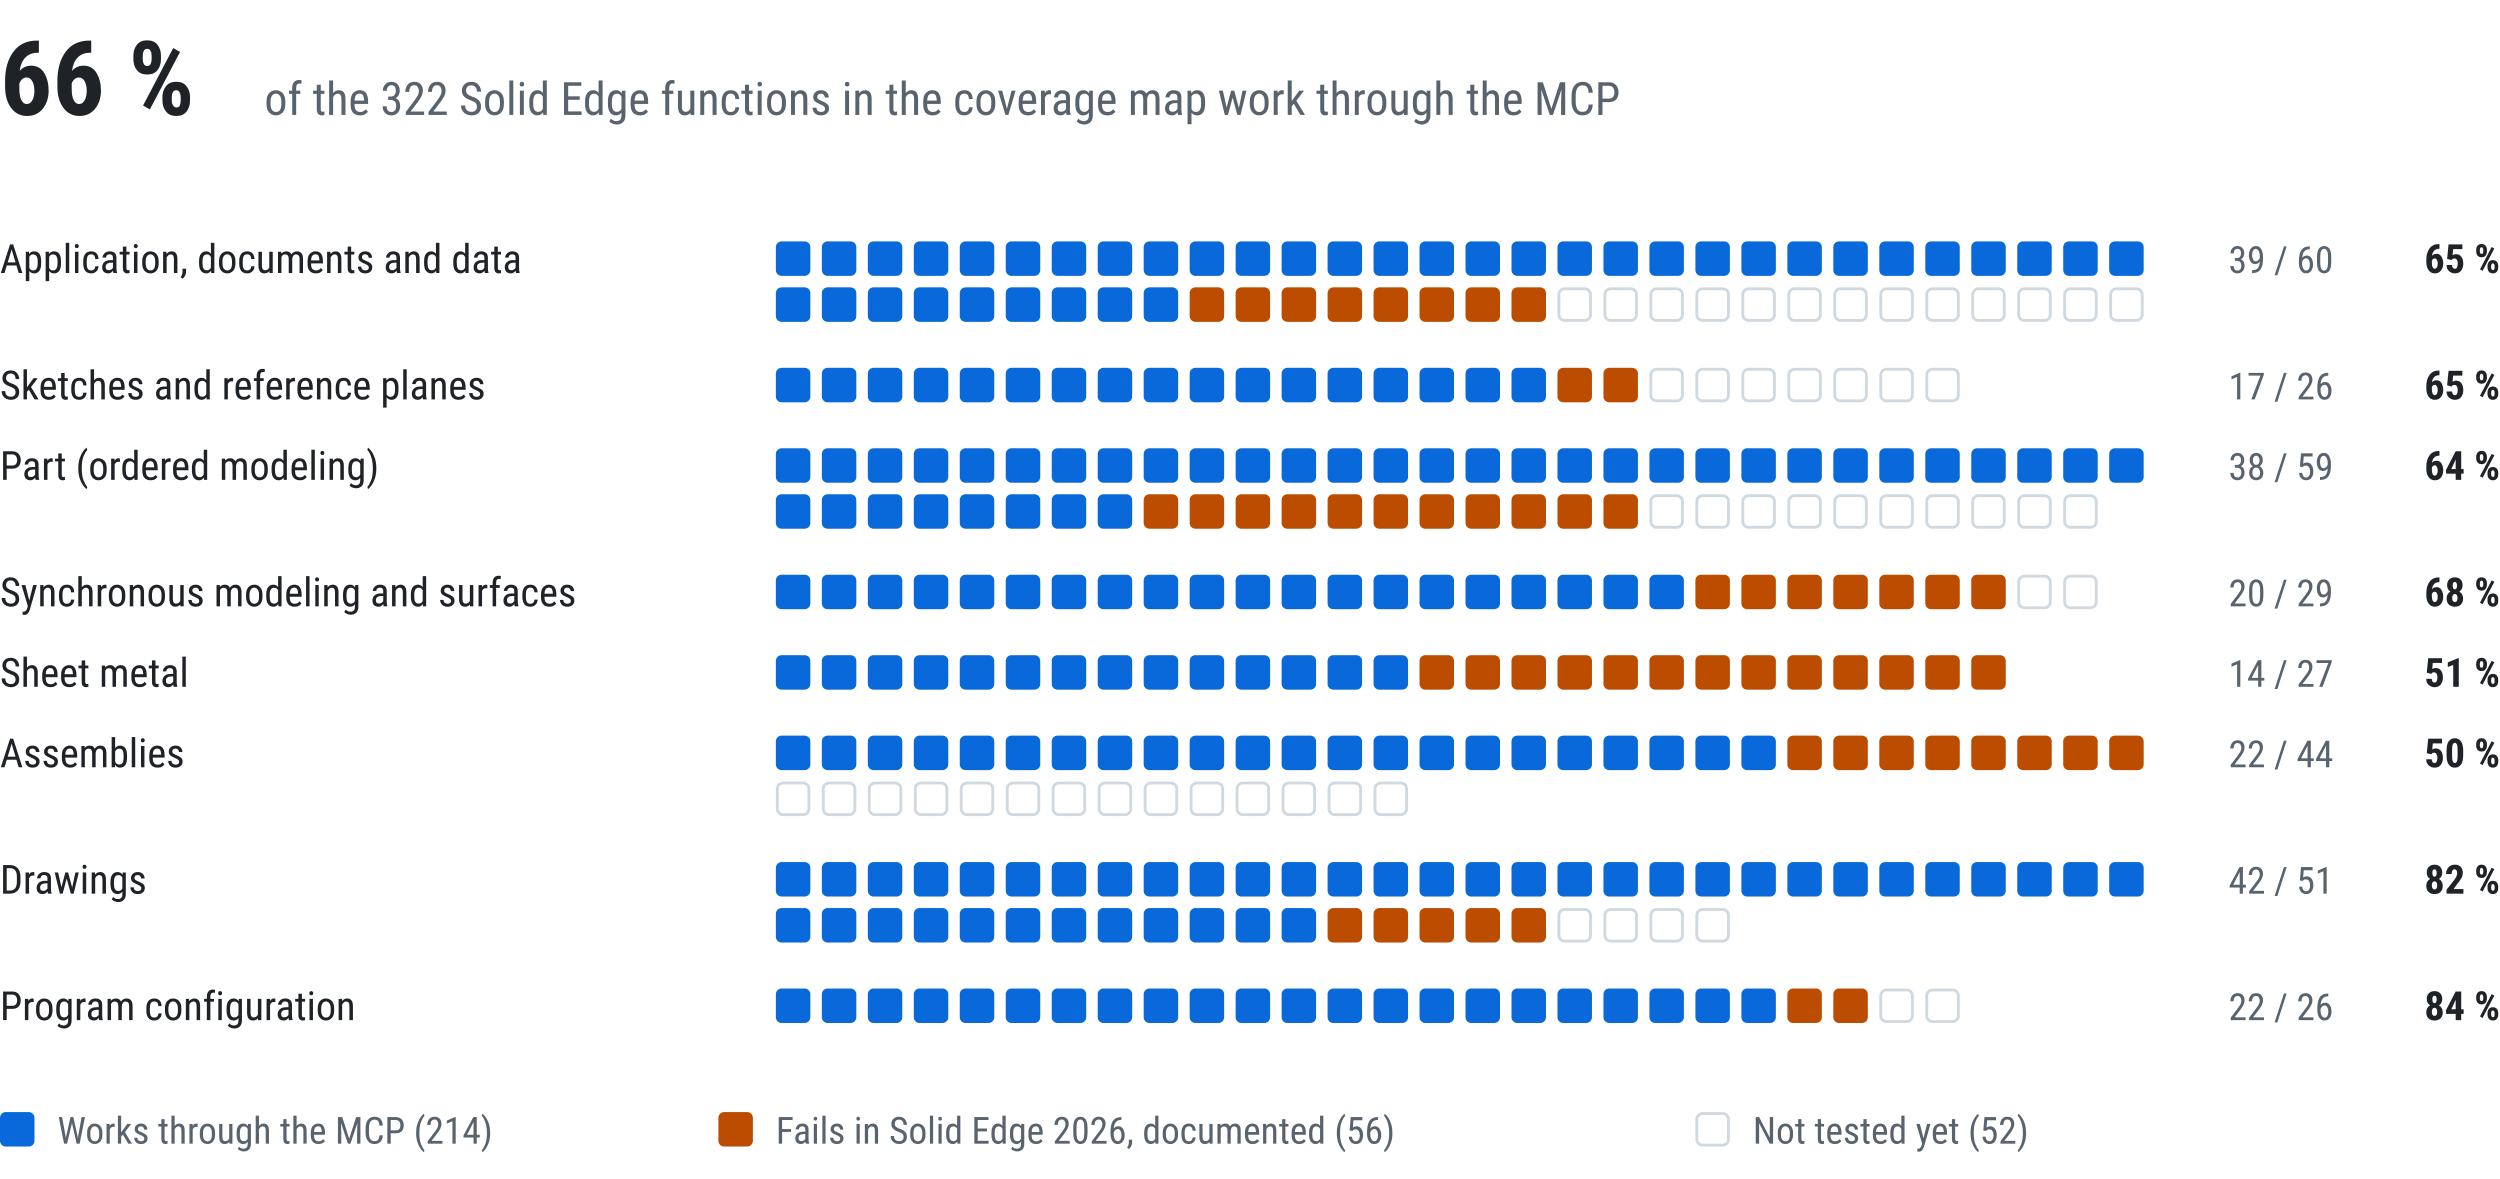
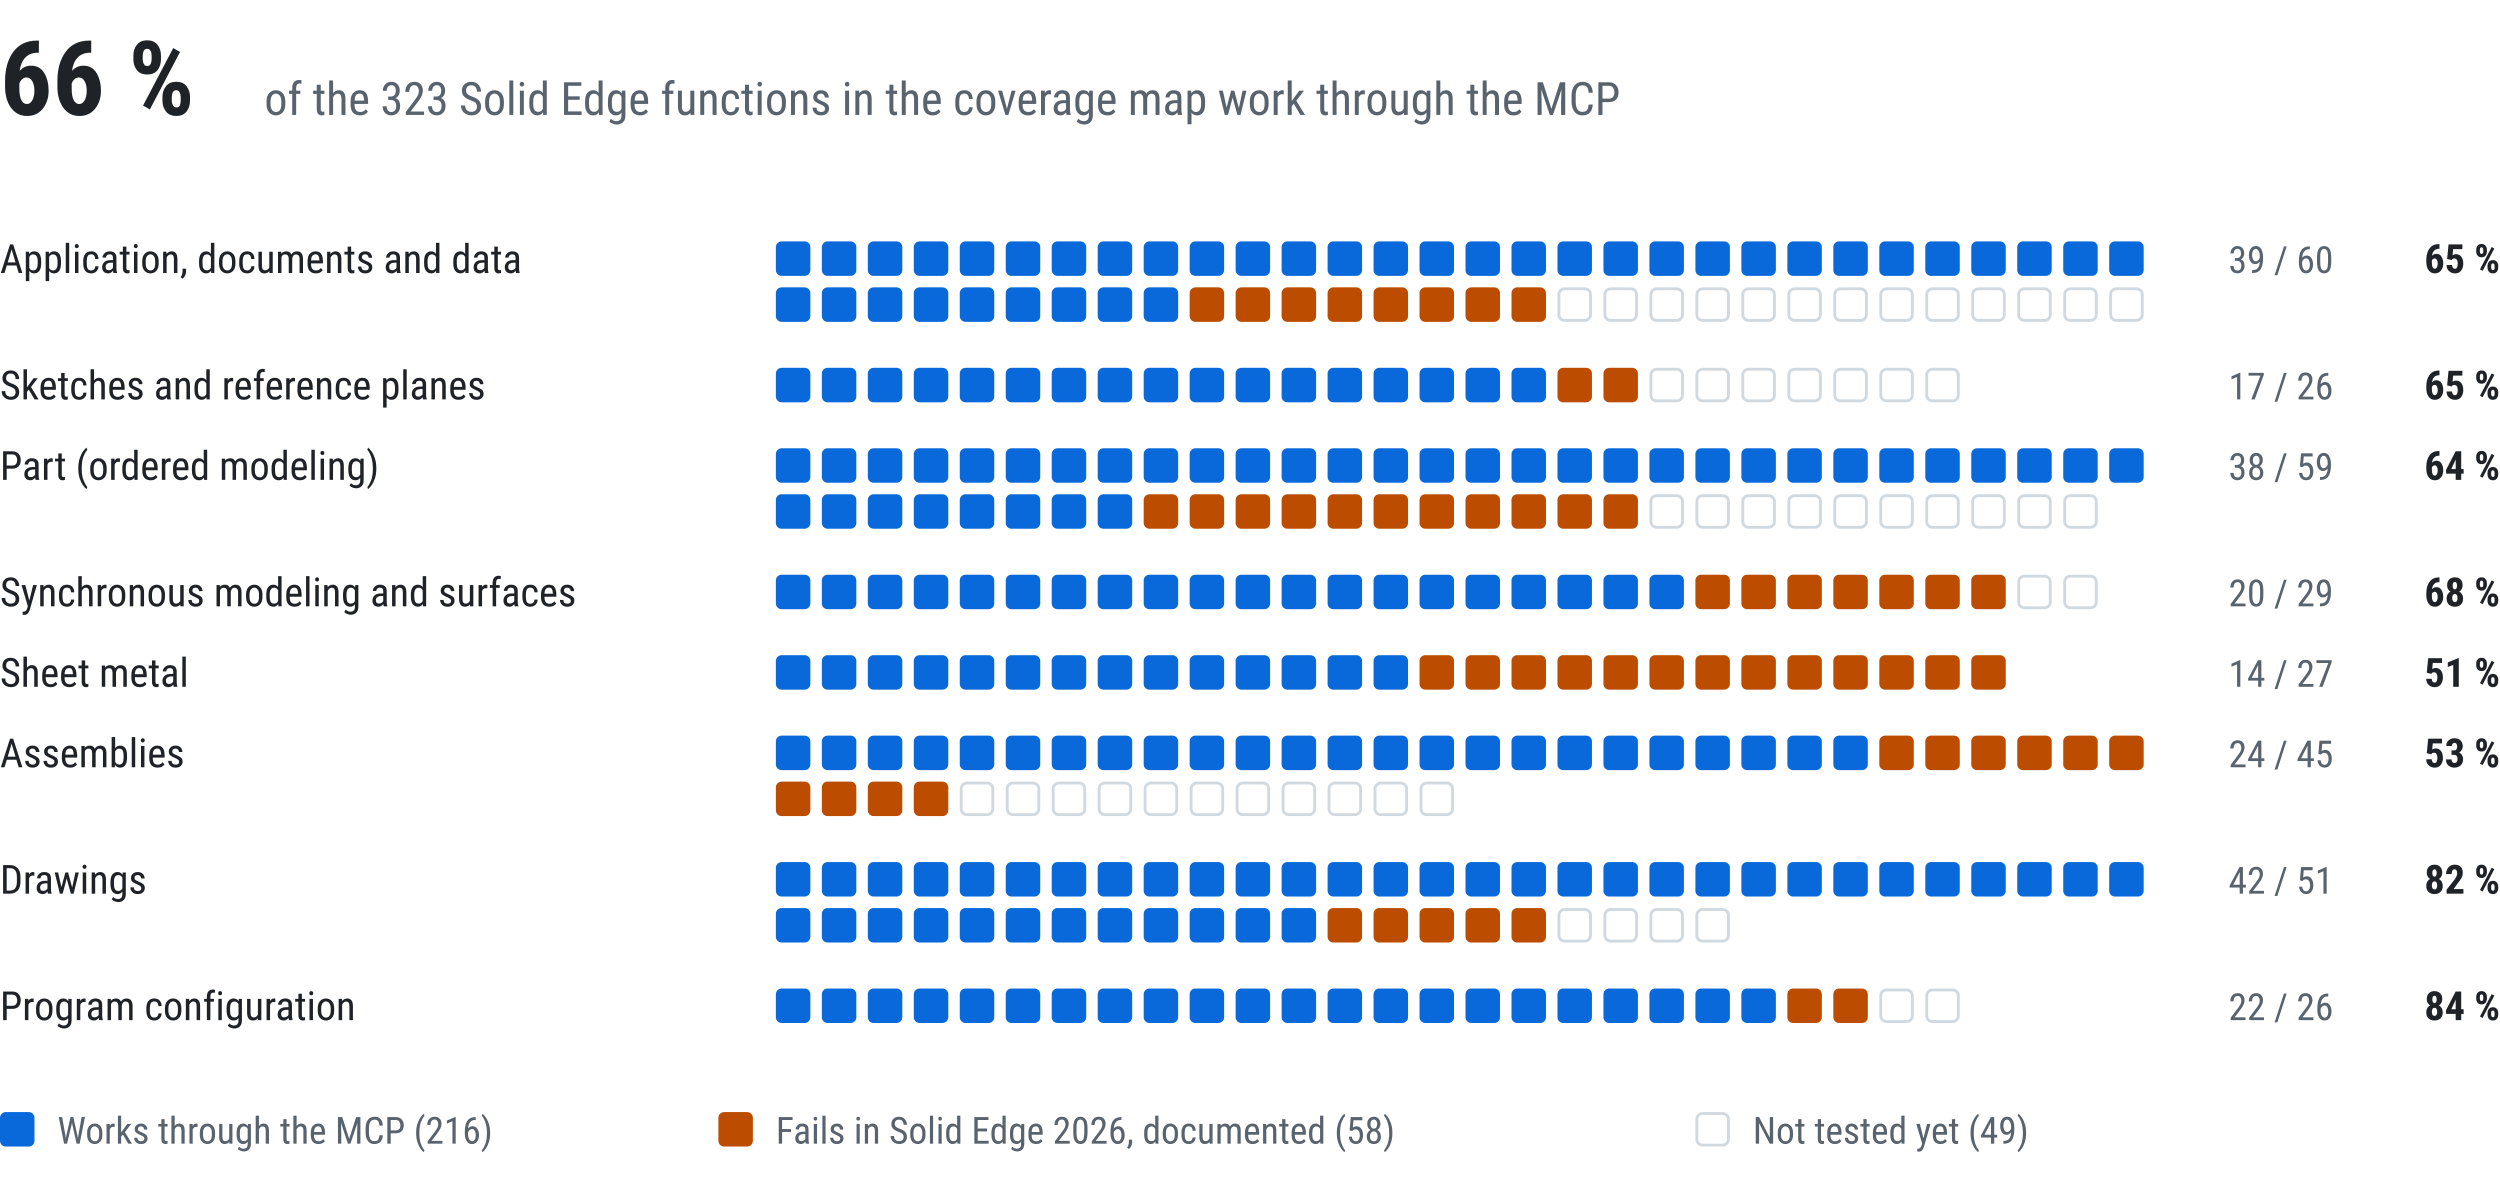
<svg xmlns="http://www.w3.org/2000/svg" width="870" height="410" viewBox="0 0 870 410" role="img" aria-labelledby="title desc">
  <g font-family="Bahnschrift, 'DIN Alternate', 'DIN 1451', D-DIN, Barlow, 'Roboto Condensed', 'Arial Narrow', sans-serif">
    <text x="0" y="40" font-size="36" font-weight="600" fill="#1f2328">66 %</text>
-     <text x="92" y="40" font-size="16" fill="#59636e">of the 322 Solid Edge functions in the coverage map work through the MCP</text>
+     <text x="92" y="40" font-size="16" fill="#59636e">of the 323 Solid Edge functions in the coverage map work through the MCP</text>
    <text x="0" y="95" font-size="14" fill="#1f2328">Application, documents and data</text>
    <rect x="270" y="84" width="12" height="12" rx="2" fill="#0969da" />
    <rect x="286" y="84" width="12" height="12" rx="2" fill="#0969da" />
    <rect x="302" y="84" width="12" height="12" rx="2" fill="#0969da" />
    <rect x="318" y="84" width="12" height="12" rx="2" fill="#0969da" />
    <rect x="334" y="84" width="12" height="12" rx="2" fill="#0969da" />
    <rect x="350" y="84" width="12" height="12" rx="2" fill="#0969da" />
    <rect x="366" y="84" width="12" height="12" rx="2" fill="#0969da" />
    <rect x="382" y="84" width="12" height="12" rx="2" fill="#0969da" />
    <rect x="398" y="84" width="12" height="12" rx="2" fill="#0969da" />
    <rect x="414" y="84" width="12" height="12" rx="2" fill="#0969da" />
    <rect x="430" y="84" width="12" height="12" rx="2" fill="#0969da" />
    <rect x="446" y="84" width="12" height="12" rx="2" fill="#0969da" />
    <rect x="462" y="84" width="12" height="12" rx="2" fill="#0969da" />
    <rect x="478" y="84" width="12" height="12" rx="2" fill="#0969da" />
    <rect x="494" y="84" width="12" height="12" rx="2" fill="#0969da" />
    <rect x="510" y="84" width="12" height="12" rx="2" fill="#0969da" />
    <rect x="526" y="84" width="12" height="12" rx="2" fill="#0969da" />
    <rect x="542" y="84" width="12" height="12" rx="2" fill="#0969da" />
    <rect x="558" y="84" width="12" height="12" rx="2" fill="#0969da" />
    <rect x="574" y="84" width="12" height="12" rx="2" fill="#0969da" />
    <rect x="590" y="84" width="12" height="12" rx="2" fill="#0969da" />
    <rect x="606" y="84" width="12" height="12" rx="2" fill="#0969da" />
    <rect x="622" y="84" width="12" height="12" rx="2" fill="#0969da" />
    <rect x="638" y="84" width="12" height="12" rx="2" fill="#0969da" />
    <rect x="654" y="84" width="12" height="12" rx="2" fill="#0969da" />
    <rect x="670" y="84" width="12" height="12" rx="2" fill="#0969da" />
    <rect x="686" y="84" width="12" height="12" rx="2" fill="#0969da" />
    <rect x="702" y="84" width="12" height="12" rx="2" fill="#0969da" />
    <rect x="718" y="84" width="12" height="12" rx="2" fill="#0969da" />
    <rect x="734" y="84" width="12" height="12" rx="2" fill="#0969da" />
    <rect x="270" y="100" width="12" height="12" rx="2" fill="#0969da" />
    <rect x="286" y="100" width="12" height="12" rx="2" fill="#0969da" />
    <rect x="302" y="100" width="12" height="12" rx="2" fill="#0969da" />
    <rect x="318" y="100" width="12" height="12" rx="2" fill="#0969da" />
    <rect x="334" y="100" width="12" height="12" rx="2" fill="#0969da" />
    <rect x="350" y="100" width="12" height="12" rx="2" fill="#0969da" />
    <rect x="366" y="100" width="12" height="12" rx="2" fill="#0969da" />
    <rect x="382" y="100" width="12" height="12" rx="2" fill="#0969da" />
    <rect x="398" y="100" width="12" height="12" rx="2" fill="#0969da" />
    <rect x="414" y="100" width="12" height="12" rx="2" fill="#bc4c00" />
    <rect x="430" y="100" width="12" height="12" rx="2" fill="#bc4c00" />
    <rect x="446" y="100" width="12" height="12" rx="2" fill="#bc4c00" />
    <rect x="462" y="100" width="12" height="12" rx="2" fill="#bc4c00" />
    <rect x="478" y="100" width="12" height="12" rx="2" fill="#bc4c00" />
    <rect x="494" y="100" width="12" height="12" rx="2" fill="#bc4c00" />
    <rect x="510" y="100" width="12" height="12" rx="2" fill="#bc4c00" />
    <rect x="526" y="100" width="12" height="12" rx="2" fill="#bc4c00" />
    <rect x="542.5" y="100.5" width="11" height="11" rx="2" fill="none" stroke="#d1d9e0" />
    <rect x="558.5" y="100.5" width="11" height="11" rx="2" fill="none" stroke="#d1d9e0" />
    <rect x="574.5" y="100.5" width="11" height="11" rx="2" fill="none" stroke="#d1d9e0" />
    <rect x="590.5" y="100.5" width="11" height="11" rx="2" fill="none" stroke="#d1d9e0" />
    <rect x="606.5" y="100.5" width="11" height="11" rx="2" fill="none" stroke="#d1d9e0" />
    <rect x="622.5" y="100.5" width="11" height="11" rx="2" fill="none" stroke="#d1d9e0" />
    <rect x="638.5" y="100.5" width="11" height="11" rx="2" fill="none" stroke="#d1d9e0" />
    <rect x="654.5" y="100.5" width="11" height="11" rx="2" fill="none" stroke="#d1d9e0" />
    <rect x="670.5" y="100.5" width="11" height="11" rx="2" fill="none" stroke="#d1d9e0" />
    <rect x="686.5" y="100.5" width="11" height="11" rx="2" fill="none" stroke="#d1d9e0" />
    <rect x="702.5" y="100.5" width="11" height="11" rx="2" fill="none" stroke="#d1d9e0" />
    <rect x="718.5" y="100.5" width="11" height="11" rx="2" fill="none" stroke="#d1d9e0" />
    <rect x="734.5" y="100.5" width="11" height="11" rx="2" fill="none" stroke="#d1d9e0" />
    <text x="812" y="95" font-size="13" text-anchor="end" fill="#59636e">39 / 60</text>
    <text x="870" y="95" font-size="14" font-weight="600" text-anchor="end" fill="#1f2328">65 %</text>
    <text x="0" y="139" font-size="14" fill="#1f2328">Sketches and reference planes</text>
    <rect x="270" y="128" width="12" height="12" rx="2" fill="#0969da" />
    <rect x="286" y="128" width="12" height="12" rx="2" fill="#0969da" />
    <rect x="302" y="128" width="12" height="12" rx="2" fill="#0969da" />
    <rect x="318" y="128" width="12" height="12" rx="2" fill="#0969da" />
    <rect x="334" y="128" width="12" height="12" rx="2" fill="#0969da" />
    <rect x="350" y="128" width="12" height="12" rx="2" fill="#0969da" />
    <rect x="366" y="128" width="12" height="12" rx="2" fill="#0969da" />
    <rect x="382" y="128" width="12" height="12" rx="2" fill="#0969da" />
    <rect x="398" y="128" width="12" height="12" rx="2" fill="#0969da" />
    <rect x="414" y="128" width="12" height="12" rx="2" fill="#0969da" />
    <rect x="430" y="128" width="12" height="12" rx="2" fill="#0969da" />
    <rect x="446" y="128" width="12" height="12" rx="2" fill="#0969da" />
    <rect x="462" y="128" width="12" height="12" rx="2" fill="#0969da" />
    <rect x="478" y="128" width="12" height="12" rx="2" fill="#0969da" />
    <rect x="494" y="128" width="12" height="12" rx="2" fill="#0969da" />
    <rect x="510" y="128" width="12" height="12" rx="2" fill="#0969da" />
    <rect x="526" y="128" width="12" height="12" rx="2" fill="#0969da" />
    <rect x="542" y="128" width="12" height="12" rx="2" fill="#bc4c00" />
    <rect x="558" y="128" width="12" height="12" rx="2" fill="#bc4c00" />
    <rect x="574.5" y="128.5" width="11" height="11" rx="2" fill="none" stroke="#d1d9e0" />
    <rect x="590.5" y="128.5" width="11" height="11" rx="2" fill="none" stroke="#d1d9e0" />
    <rect x="606.5" y="128.5" width="11" height="11" rx="2" fill="none" stroke="#d1d9e0" />
    <rect x="622.5" y="128.5" width="11" height="11" rx="2" fill="none" stroke="#d1d9e0" />
    <rect x="638.5" y="128.5" width="11" height="11" rx="2" fill="none" stroke="#d1d9e0" />
    <rect x="654.5" y="128.5" width="11" height="11" rx="2" fill="none" stroke="#d1d9e0" />
    <rect x="670.5" y="128.5" width="11" height="11" rx="2" fill="none" stroke="#d1d9e0" />
    <text x="812" y="139" font-size="13" text-anchor="end" fill="#59636e">17 / 26</text>
    <text x="870" y="139" font-size="14" font-weight="600" text-anchor="end" fill="#1f2328">65 %</text>
    <text x="0" y="167" font-size="14" fill="#1f2328">Part (ordered modeling)</text>
    <rect x="270" y="156" width="12" height="12" rx="2" fill="#0969da" />
    <rect x="286" y="156" width="12" height="12" rx="2" fill="#0969da" />
    <rect x="302" y="156" width="12" height="12" rx="2" fill="#0969da" />
    <rect x="318" y="156" width="12" height="12" rx="2" fill="#0969da" />
    <rect x="334" y="156" width="12" height="12" rx="2" fill="#0969da" />
    <rect x="350" y="156" width="12" height="12" rx="2" fill="#0969da" />
    <rect x="366" y="156" width="12" height="12" rx="2" fill="#0969da" />
    <rect x="382" y="156" width="12" height="12" rx="2" fill="#0969da" />
    <rect x="398" y="156" width="12" height="12" rx="2" fill="#0969da" />
    <rect x="414" y="156" width="12" height="12" rx="2" fill="#0969da" />
    <rect x="430" y="156" width="12" height="12" rx="2" fill="#0969da" />
    <rect x="446" y="156" width="12" height="12" rx="2" fill="#0969da" />
    <rect x="462" y="156" width="12" height="12" rx="2" fill="#0969da" />
    <rect x="478" y="156" width="12" height="12" rx="2" fill="#0969da" />
    <rect x="494" y="156" width="12" height="12" rx="2" fill="#0969da" />
    <rect x="510" y="156" width="12" height="12" rx="2" fill="#0969da" />
    <rect x="526" y="156" width="12" height="12" rx="2" fill="#0969da" />
    <rect x="542" y="156" width="12" height="12" rx="2" fill="#0969da" />
    <rect x="558" y="156" width="12" height="12" rx="2" fill="#0969da" />
    <rect x="574" y="156" width="12" height="12" rx="2" fill="#0969da" />
    <rect x="590" y="156" width="12" height="12" rx="2" fill="#0969da" />
    <rect x="606" y="156" width="12" height="12" rx="2" fill="#0969da" />
    <rect x="622" y="156" width="12" height="12" rx="2" fill="#0969da" />
    <rect x="638" y="156" width="12" height="12" rx="2" fill="#0969da" />
    <rect x="654" y="156" width="12" height="12" rx="2" fill="#0969da" />
    <rect x="670" y="156" width="12" height="12" rx="2" fill="#0969da" />
    <rect x="686" y="156" width="12" height="12" rx="2" fill="#0969da" />
    <rect x="702" y="156" width="12" height="12" rx="2" fill="#0969da" />
    <rect x="718" y="156" width="12" height="12" rx="2" fill="#0969da" />
    <rect x="734" y="156" width="12" height="12" rx="2" fill="#0969da" />
    <rect x="270" y="172" width="12" height="12" rx="2" fill="#0969da" />
    <rect x="286" y="172" width="12" height="12" rx="2" fill="#0969da" />
    <rect x="302" y="172" width="12" height="12" rx="2" fill="#0969da" />
    <rect x="318" y="172" width="12" height="12" rx="2" fill="#0969da" />
    <rect x="334" y="172" width="12" height="12" rx="2" fill="#0969da" />
    <rect x="350" y="172" width="12" height="12" rx="2" fill="#0969da" />
    <rect x="366" y="172" width="12" height="12" rx="2" fill="#0969da" />
    <rect x="382" y="172" width="12" height="12" rx="2" fill="#0969da" />
    <rect x="398" y="172" width="12" height="12" rx="2" fill="#bc4c00" />
    <rect x="414" y="172" width="12" height="12" rx="2" fill="#bc4c00" />
    <rect x="430" y="172" width="12" height="12" rx="2" fill="#bc4c00" />
    <rect x="446" y="172" width="12" height="12" rx="2" fill="#bc4c00" />
    <rect x="462" y="172" width="12" height="12" rx="2" fill="#bc4c00" />
    <rect x="478" y="172" width="12" height="12" rx="2" fill="#bc4c00" />
    <rect x="494" y="172" width="12" height="12" rx="2" fill="#bc4c00" />
    <rect x="510" y="172" width="12" height="12" rx="2" fill="#bc4c00" />
    <rect x="526" y="172" width="12" height="12" rx="2" fill="#bc4c00" />
    <rect x="542" y="172" width="12" height="12" rx="2" fill="#bc4c00" />
    <rect x="558" y="172" width="12" height="12" rx="2" fill="#bc4c00" />
    <rect x="574.5" y="172.5" width="11" height="11" rx="2" fill="none" stroke="#d1d9e0" />
    <rect x="590.5" y="172.5" width="11" height="11" rx="2" fill="none" stroke="#d1d9e0" />
    <rect x="606.5" y="172.5" width="11" height="11" rx="2" fill="none" stroke="#d1d9e0" />
    <rect x="622.5" y="172.5" width="11" height="11" rx="2" fill="none" stroke="#d1d9e0" />
    <rect x="638.5" y="172.5" width="11" height="11" rx="2" fill="none" stroke="#d1d9e0" />
    <rect x="654.5" y="172.5" width="11" height="11" rx="2" fill="none" stroke="#d1d9e0" />
    <rect x="670.5" y="172.5" width="11" height="11" rx="2" fill="none" stroke="#d1d9e0" />
    <rect x="686.5" y="172.5" width="11" height="11" rx="2" fill="none" stroke="#d1d9e0" />
    <rect x="702.5" y="172.5" width="11" height="11" rx="2" fill="none" stroke="#d1d9e0" />
    <rect x="718.5" y="172.5" width="11" height="11" rx="2" fill="none" stroke="#d1d9e0" />
    <text x="812" y="167" font-size="13" text-anchor="end" fill="#59636e">38 / 59</text>
    <text x="870" y="167" font-size="14" font-weight="600" text-anchor="end" fill="#1f2328">64 %</text>
    <text x="0" y="211" font-size="14" fill="#1f2328">Synchronous modeling and surfaces</text>
    <rect x="270" y="200" width="12" height="12" rx="2" fill="#0969da" />
    <rect x="286" y="200" width="12" height="12" rx="2" fill="#0969da" />
    <rect x="302" y="200" width="12" height="12" rx="2" fill="#0969da" />
    <rect x="318" y="200" width="12" height="12" rx="2" fill="#0969da" />
    <rect x="334" y="200" width="12" height="12" rx="2" fill="#0969da" />
    <rect x="350" y="200" width="12" height="12" rx="2" fill="#0969da" />
    <rect x="366" y="200" width="12" height="12" rx="2" fill="#0969da" />
    <rect x="382" y="200" width="12" height="12" rx="2" fill="#0969da" />
    <rect x="398" y="200" width="12" height="12" rx="2" fill="#0969da" />
    <rect x="414" y="200" width="12" height="12" rx="2" fill="#0969da" />
    <rect x="430" y="200" width="12" height="12" rx="2" fill="#0969da" />
    <rect x="446" y="200" width="12" height="12" rx="2" fill="#0969da" />
    <rect x="462" y="200" width="12" height="12" rx="2" fill="#0969da" />
    <rect x="478" y="200" width="12" height="12" rx="2" fill="#0969da" />
    <rect x="494" y="200" width="12" height="12" rx="2" fill="#0969da" />
    <rect x="510" y="200" width="12" height="12" rx="2" fill="#0969da" />
    <rect x="526" y="200" width="12" height="12" rx="2" fill="#0969da" />
    <rect x="542" y="200" width="12" height="12" rx="2" fill="#0969da" />
    <rect x="558" y="200" width="12" height="12" rx="2" fill="#0969da" />
    <rect x="574" y="200" width="12" height="12" rx="2" fill="#0969da" />
    <rect x="590" y="200" width="12" height="12" rx="2" fill="#bc4c00" />
    <rect x="606" y="200" width="12" height="12" rx="2" fill="#bc4c00" />
    <rect x="622" y="200" width="12" height="12" rx="2" fill="#bc4c00" />
    <rect x="638" y="200" width="12" height="12" rx="2" fill="#bc4c00" />
    <rect x="654" y="200" width="12" height="12" rx="2" fill="#bc4c00" />
    <rect x="670" y="200" width="12" height="12" rx="2" fill="#bc4c00" />
    <rect x="686" y="200" width="12" height="12" rx="2" fill="#bc4c00" />
    <rect x="702.5" y="200.5" width="11" height="11" rx="2" fill="none" stroke="#d1d9e0" />
    <rect x="718.5" y="200.5" width="11" height="11" rx="2" fill="none" stroke="#d1d9e0" />
    <text x="812" y="211" font-size="13" text-anchor="end" fill="#59636e">20 / 29</text>
    <text x="870" y="211" font-size="14" font-weight="600" text-anchor="end" fill="#1f2328">68 %</text>
    <text x="0" y="239" font-size="14" fill="#1f2328">Sheet metal</text>
    <rect x="270" y="228" width="12" height="12" rx="2" fill="#0969da" />
    <rect x="286" y="228" width="12" height="12" rx="2" fill="#0969da" />
    <rect x="302" y="228" width="12" height="12" rx="2" fill="#0969da" />
    <rect x="318" y="228" width="12" height="12" rx="2" fill="#0969da" />
    <rect x="334" y="228" width="12" height="12" rx="2" fill="#0969da" />
    <rect x="350" y="228" width="12" height="12" rx="2" fill="#0969da" />
    <rect x="366" y="228" width="12" height="12" rx="2" fill="#0969da" />
    <rect x="382" y="228" width="12" height="12" rx="2" fill="#0969da" />
    <rect x="398" y="228" width="12" height="12" rx="2" fill="#0969da" />
    <rect x="414" y="228" width="12" height="12" rx="2" fill="#0969da" />
    <rect x="430" y="228" width="12" height="12" rx="2" fill="#0969da" />
    <rect x="446" y="228" width="12" height="12" rx="2" fill="#0969da" />
    <rect x="462" y="228" width="12" height="12" rx="2" fill="#0969da" />
    <rect x="478" y="228" width="12" height="12" rx="2" fill="#0969da" />
    <rect x="494" y="228" width="12" height="12" rx="2" fill="#bc4c00" />
    <rect x="510" y="228" width="12" height="12" rx="2" fill="#bc4c00" />
    <rect x="526" y="228" width="12" height="12" rx="2" fill="#bc4c00" />
    <rect x="542" y="228" width="12" height="12" rx="2" fill="#bc4c00" />
    <rect x="558" y="228" width="12" height="12" rx="2" fill="#bc4c00" />
    <rect x="574" y="228" width="12" height="12" rx="2" fill="#bc4c00" />
    <rect x="590" y="228" width="12" height="12" rx="2" fill="#bc4c00" />
    <rect x="606" y="228" width="12" height="12" rx="2" fill="#bc4c00" />
    <rect x="622" y="228" width="12" height="12" rx="2" fill="#bc4c00" />
    <rect x="638" y="228" width="12" height="12" rx="2" fill="#bc4c00" />
    <rect x="654" y="228" width="12" height="12" rx="2" fill="#bc4c00" />
    <rect x="670" y="228" width="12" height="12" rx="2" fill="#bc4c00" />
    <rect x="686" y="228" width="12" height="12" rx="2" fill="#bc4c00" />
    <text x="812" y="239" font-size="13" text-anchor="end" fill="#59636e">14 / 27</text>
    <text x="870" y="239" font-size="14" font-weight="600" text-anchor="end" fill="#1f2328">51 %</text>
    <text x="0" y="267" font-size="14" fill="#1f2328">Assemblies</text>
    <rect x="270" y="256" width="12" height="12" rx="2" fill="#0969da" />
    <rect x="286" y="256" width="12" height="12" rx="2" fill="#0969da" />
    <rect x="302" y="256" width="12" height="12" rx="2" fill="#0969da" />
    <rect x="318" y="256" width="12" height="12" rx="2" fill="#0969da" />
    <rect x="334" y="256" width="12" height="12" rx="2" fill="#0969da" />
    <rect x="350" y="256" width="12" height="12" rx="2" fill="#0969da" />
    <rect x="366" y="256" width="12" height="12" rx="2" fill="#0969da" />
    <rect x="382" y="256" width="12" height="12" rx="2" fill="#0969da" />
    <rect x="398" y="256" width="12" height="12" rx="2" fill="#0969da" />
    <rect x="414" y="256" width="12" height="12" rx="2" fill="#0969da" />
    <rect x="430" y="256" width="12" height="12" rx="2" fill="#0969da" />
    <rect x="446" y="256" width="12" height="12" rx="2" fill="#0969da" />
    <rect x="462" y="256" width="12" height="12" rx="2" fill="#0969da" />
    <rect x="478" y="256" width="12" height="12" rx="2" fill="#0969da" />
    <rect x="494" y="256" width="12" height="12" rx="2" fill="#0969da" />
    <rect x="510" y="256" width="12" height="12" rx="2" fill="#0969da" />
    <rect x="526" y="256" width="12" height="12" rx="2" fill="#0969da" />
    <rect x="542" y="256" width="12" height="12" rx="2" fill="#0969da" />
    <rect x="558" y="256" width="12" height="12" rx="2" fill="#0969da" />
    <rect x="574" y="256" width="12" height="12" rx="2" fill="#0969da" />
    <rect x="590" y="256" width="12" height="12" rx="2" fill="#0969da" />
    <rect x="606" y="256" width="12" height="12" rx="2" fill="#0969da" />
-     <rect x="622" y="256" width="12" height="12" rx="2" fill="#bc4c00" />
-     <rect x="638" y="256" width="12" height="12" rx="2" fill="#bc4c00" />
+     <rect x="622" y="256" width="12" height="12" rx="2" fill="#0969da" />
+     <rect x="638" y="256" width="12" height="12" rx="2" fill="#0969da" />
    <rect x="654" y="256" width="12" height="12" rx="2" fill="#bc4c00" />
    <rect x="670" y="256" width="12" height="12" rx="2" fill="#bc4c00" />
    <rect x="686" y="256" width="12" height="12" rx="2" fill="#bc4c00" />
    <rect x="702" y="256" width="12" height="12" rx="2" fill="#bc4c00" />
    <rect x="718" y="256" width="12" height="12" rx="2" fill="#bc4c00" />
    <rect x="734" y="256" width="12" height="12" rx="2" fill="#bc4c00" />
-     <rect x="270.5" y="272.5" width="11" height="11" rx="2" fill="none" stroke="#d1d9e0" />
-     <rect x="286.5" y="272.5" width="11" height="11" rx="2" fill="none" stroke="#d1d9e0" />
-     <rect x="302.5" y="272.5" width="11" height="11" rx="2" fill="none" stroke="#d1d9e0" />
-     <rect x="318.5" y="272.5" width="11" height="11" rx="2" fill="none" stroke="#d1d9e0" />
+     <rect x="270" y="272" width="12" height="12" rx="2" fill="#bc4c00" />
+     <rect x="286" y="272" width="12" height="12" rx="2" fill="#bc4c00" />
+     <rect x="302" y="272" width="12" height="12" rx="2" fill="#bc4c00" />
+     <rect x="318" y="272" width="12" height="12" rx="2" fill="#bc4c00" />
    <rect x="334.5" y="272.5" width="11" height="11" rx="2" fill="none" stroke="#d1d9e0" />
    <rect x="350.5" y="272.5" width="11" height="11" rx="2" fill="none" stroke="#d1d9e0" />
    <rect x="366.5" y="272.5" width="11" height="11" rx="2" fill="none" stroke="#d1d9e0" />
    <rect x="382.5" y="272.5" width="11" height="11" rx="2" fill="none" stroke="#d1d9e0" />
    <rect x="398.5" y="272.5" width="11" height="11" rx="2" fill="none" stroke="#d1d9e0" />
    <rect x="414.5" y="272.5" width="11" height="11" rx="2" fill="none" stroke="#d1d9e0" />
    <rect x="430.5" y="272.5" width="11" height="11" rx="2" fill="none" stroke="#d1d9e0" />
    <rect x="446.5" y="272.5" width="11" height="11" rx="2" fill="none" stroke="#d1d9e0" />
    <rect x="462.5" y="272.5" width="11" height="11" rx="2" fill="none" stroke="#d1d9e0" />
    <rect x="478.5" y="272.5" width="11" height="11" rx="2" fill="none" stroke="#d1d9e0" />
-     <text x="812" y="267" font-size="13" text-anchor="end" fill="#59636e">22 / 44</text>
-     <text x="870" y="267" font-size="14" font-weight="600" text-anchor="end" fill="#1f2328">50 %</text>
+     <rect x="494.5" y="272.5" width="11" height="11" rx="2" fill="none" stroke="#d1d9e0" />
+     <text x="812" y="267" font-size="13" text-anchor="end" fill="#59636e">24 / 45</text>
+     <text x="870" y="267" font-size="14" font-weight="600" text-anchor="end" fill="#1f2328">53 %</text>
    <text x="0" y="311" font-size="14" fill="#1f2328">Drawings</text>
    <rect x="270" y="300" width="12" height="12" rx="2" fill="#0969da" />
    <rect x="286" y="300" width="12" height="12" rx="2" fill="#0969da" />
    <rect x="302" y="300" width="12" height="12" rx="2" fill="#0969da" />
    <rect x="318" y="300" width="12" height="12" rx="2" fill="#0969da" />
    <rect x="334" y="300" width="12" height="12" rx="2" fill="#0969da" />
    <rect x="350" y="300" width="12" height="12" rx="2" fill="#0969da" />
    <rect x="366" y="300" width="12" height="12" rx="2" fill="#0969da" />
    <rect x="382" y="300" width="12" height="12" rx="2" fill="#0969da" />
    <rect x="398" y="300" width="12" height="12" rx="2" fill="#0969da" />
    <rect x="414" y="300" width="12" height="12" rx="2" fill="#0969da" />
    <rect x="430" y="300" width="12" height="12" rx="2" fill="#0969da" />
    <rect x="446" y="300" width="12" height="12" rx="2" fill="#0969da" />
    <rect x="462" y="300" width="12" height="12" rx="2" fill="#0969da" />
    <rect x="478" y="300" width="12" height="12" rx="2" fill="#0969da" />
    <rect x="494" y="300" width="12" height="12" rx="2" fill="#0969da" />
    <rect x="510" y="300" width="12" height="12" rx="2" fill="#0969da" />
    <rect x="526" y="300" width="12" height="12" rx="2" fill="#0969da" />
    <rect x="542" y="300" width="12" height="12" rx="2" fill="#0969da" />
    <rect x="558" y="300" width="12" height="12" rx="2" fill="#0969da" />
    <rect x="574" y="300" width="12" height="12" rx="2" fill="#0969da" />
    <rect x="590" y="300" width="12" height="12" rx="2" fill="#0969da" />
    <rect x="606" y="300" width="12" height="12" rx="2" fill="#0969da" />
    <rect x="622" y="300" width="12" height="12" rx="2" fill="#0969da" />
    <rect x="638" y="300" width="12" height="12" rx="2" fill="#0969da" />
    <rect x="654" y="300" width="12" height="12" rx="2" fill="#0969da" />
    <rect x="670" y="300" width="12" height="12" rx="2" fill="#0969da" />
    <rect x="686" y="300" width="12" height="12" rx="2" fill="#0969da" />
    <rect x="702" y="300" width="12" height="12" rx="2" fill="#0969da" />
    <rect x="718" y="300" width="12" height="12" rx="2" fill="#0969da" />
    <rect x="734" y="300" width="12" height="12" rx="2" fill="#0969da" />
    <rect x="270" y="316" width="12" height="12" rx="2" fill="#0969da" />
    <rect x="286" y="316" width="12" height="12" rx="2" fill="#0969da" />
    <rect x="302" y="316" width="12" height="12" rx="2" fill="#0969da" />
    <rect x="318" y="316" width="12" height="12" rx="2" fill="#0969da" />
    <rect x="334" y="316" width="12" height="12" rx="2" fill="#0969da" />
    <rect x="350" y="316" width="12" height="12" rx="2" fill="#0969da" />
    <rect x="366" y="316" width="12" height="12" rx="2" fill="#0969da" />
    <rect x="382" y="316" width="12" height="12" rx="2" fill="#0969da" />
    <rect x="398" y="316" width="12" height="12" rx="2" fill="#0969da" />
    <rect x="414" y="316" width="12" height="12" rx="2" fill="#0969da" />
    <rect x="430" y="316" width="12" height="12" rx="2" fill="#0969da" />
    <rect x="446" y="316" width="12" height="12" rx="2" fill="#0969da" />
    <rect x="462" y="316" width="12" height="12" rx="2" fill="#bc4c00" />
    <rect x="478" y="316" width="12" height="12" rx="2" fill="#bc4c00" />
    <rect x="494" y="316" width="12" height="12" rx="2" fill="#bc4c00" />
    <rect x="510" y="316" width="12" height="12" rx="2" fill="#bc4c00" />
    <rect x="526" y="316" width="12" height="12" rx="2" fill="#bc4c00" />
    <rect x="542.5" y="316.5" width="11" height="11" rx="2" fill="none" stroke="#d1d9e0" />
    <rect x="558.5" y="316.5" width="11" height="11" rx="2" fill="none" stroke="#d1d9e0" />
    <rect x="574.5" y="316.5" width="11" height="11" rx="2" fill="none" stroke="#d1d9e0" />
    <rect x="590.5" y="316.5" width="11" height="11" rx="2" fill="none" stroke="#d1d9e0" />
    <text x="812" y="311" font-size="13" text-anchor="end" fill="#59636e">42 / 51</text>
    <text x="870" y="311" font-size="14" font-weight="600" text-anchor="end" fill="#1f2328">82 %</text>
    <text x="0" y="355" font-size="14" fill="#1f2328">Program configuration</text>
    <rect x="270" y="344" width="12" height="12" rx="2" fill="#0969da" />
    <rect x="286" y="344" width="12" height="12" rx="2" fill="#0969da" />
    <rect x="302" y="344" width="12" height="12" rx="2" fill="#0969da" />
    <rect x="318" y="344" width="12" height="12" rx="2" fill="#0969da" />
    <rect x="334" y="344" width="12" height="12" rx="2" fill="#0969da" />
    <rect x="350" y="344" width="12" height="12" rx="2" fill="#0969da" />
    <rect x="366" y="344" width="12" height="12" rx="2" fill="#0969da" />
    <rect x="382" y="344" width="12" height="12" rx="2" fill="#0969da" />
    <rect x="398" y="344" width="12" height="12" rx="2" fill="#0969da" />
    <rect x="414" y="344" width="12" height="12" rx="2" fill="#0969da" />
    <rect x="430" y="344" width="12" height="12" rx="2" fill="#0969da" />
    <rect x="446" y="344" width="12" height="12" rx="2" fill="#0969da" />
    <rect x="462" y="344" width="12" height="12" rx="2" fill="#0969da" />
    <rect x="478" y="344" width="12" height="12" rx="2" fill="#0969da" />
    <rect x="494" y="344" width="12" height="12" rx="2" fill="#0969da" />
    <rect x="510" y="344" width="12" height="12" rx="2" fill="#0969da" />
    <rect x="526" y="344" width="12" height="12" rx="2" fill="#0969da" />
    <rect x="542" y="344" width="12" height="12" rx="2" fill="#0969da" />
    <rect x="558" y="344" width="12" height="12" rx="2" fill="#0969da" />
    <rect x="574" y="344" width="12" height="12" rx="2" fill="#0969da" />
    <rect x="590" y="344" width="12" height="12" rx="2" fill="#0969da" />
    <rect x="606" y="344" width="12" height="12" rx="2" fill="#0969da" />
    <rect x="622" y="344" width="12" height="12" rx="2" fill="#bc4c00" />
    <rect x="638" y="344" width="12" height="12" rx="2" fill="#bc4c00" />
    <rect x="654.5" y="344.5" width="11" height="11" rx="2" fill="none" stroke="#d1d9e0" />
    <rect x="670.5" y="344.5" width="11" height="11" rx="2" fill="none" stroke="#d1d9e0" />
    <text x="812" y="355" font-size="13" text-anchor="end" fill="#59636e">22 / 26</text>
    <text x="870" y="355" font-size="14" font-weight="600" text-anchor="end" fill="#1f2328">84 %</text>
    <rect x="0" y="387" width="12" height="12" rx="2" fill="#0969da" />
-     <text x="20" y="398" font-size="13" fill="#59636e">Works through the MCP (214)</text>
+     <text x="20" y="398" font-size="13" fill="#59636e">Works through the MCP (216)</text>
    <rect x="250" y="387" width="12" height="12" rx="2" fill="#bc4c00" />
-     <text x="270" y="398" font-size="13" fill="#59636e">Fails in Solid Edge 2026, documented (56)</text>
+     <text x="270" y="398" font-size="13" fill="#59636e">Fails in Solid Edge 2026, documented (58)</text>
    <rect x="590.5" y="387.5" width="11" height="11" rx="2" fill="none" stroke="#d1d9e0" />
-     <text x="610" y="398" font-size="13" fill="#59636e">Not tested yet (52)</text>
+     <text x="610" y="398" font-size="13" fill="#59636e">Not tested yet (49)</text>
  </g>
</svg>
